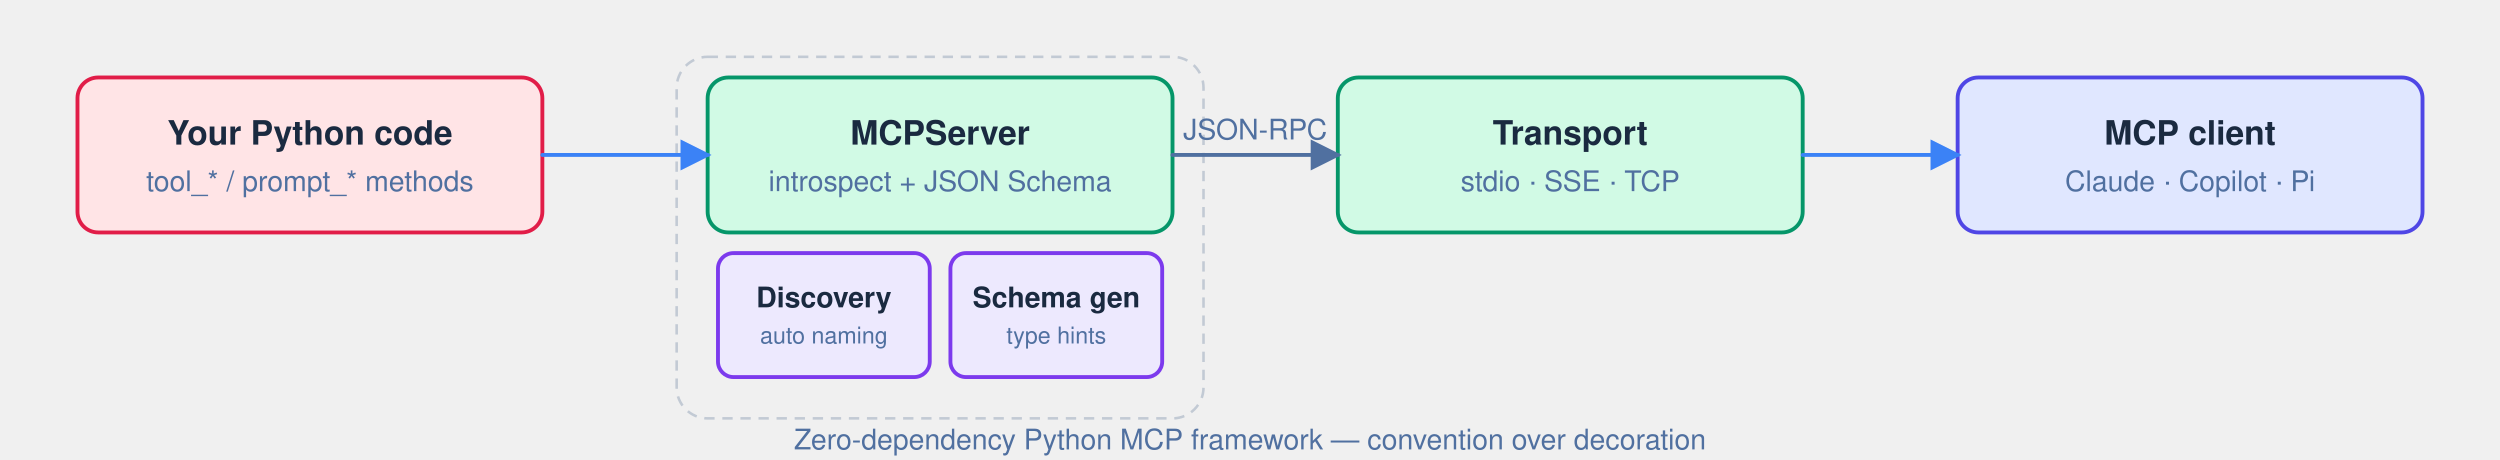
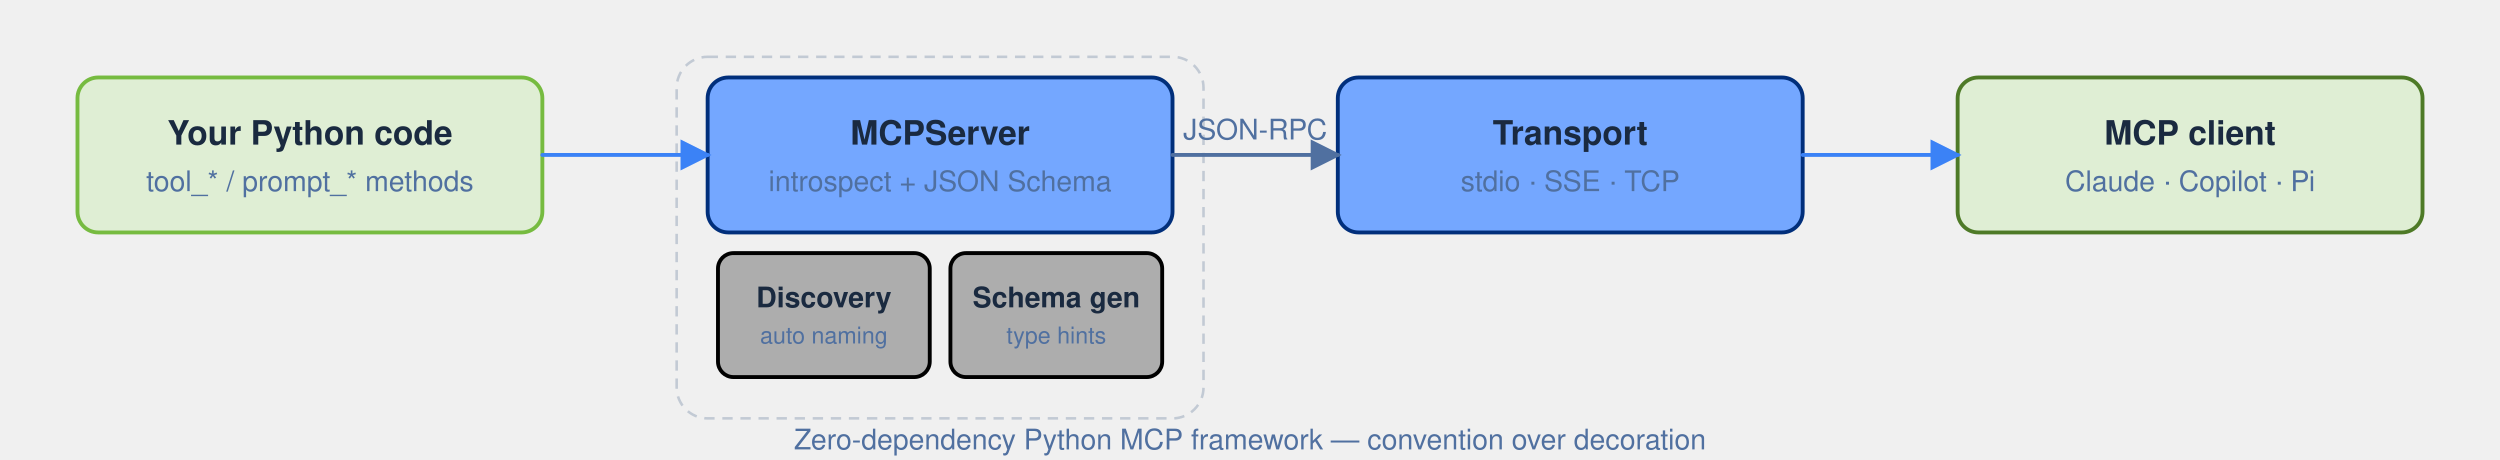
<svg xmlns="http://www.w3.org/2000/svg" viewBox="0 0 968 178">
  <style>
    /* Default: light mode (for rsvg-convert and non-media-query agents) */
    .bg { fill: transparent; }
-     .box { fill: #ffffff; stroke: #c8d0e0; stroke-width: 1.5; }
+     .box { fill: #ffffff; stroke: #707070; stroke-width: 1.5; }
    .box-accent { fill: #dbeafe; stroke: #3b82f6; stroke-width: 1.5; }
-     .box-green { fill: #d1fae5; stroke: #059669; stroke-width: 1.5; }
+     .box-green { fill: #74a7ff; stroke: #012f7b; stroke-width: 1.5; }
    .box-warm { fill: #fef3c7; stroke: #d97706; stroke-width: 1.5; }
-     .box-purple { fill: #ede9fe; stroke: #7c3aed; stroke-width: 1.5; }
-     .box-teal { fill: #ccfbf1; stroke: #0d9488; stroke-width: 1.5; }
-     .box-slate { fill: #f1f5f9; stroke: #64748b; stroke-width: 1.5; }
-     .box-indigo { fill: #e0e7ff; stroke: #4f46e5; stroke-width: 1.5; }
-     .box-rose { fill: #ffe4e6; stroke: #e11d48; stroke-width: 1.5; }
+     .box-purple { fill: #adadad; stroke: #000000; stroke-width: 1.5; }
+     .box-teal { fill: #ebebeb; stroke: #474747; stroke-width: 1.5; }
+     .box-slate { fill: #a7c6ff; stroke: #0042a9; stroke-width: 1.5; }
+     .box-indigo { fill: #dfeed4; stroke: #4e7a27; stroke-width: 1.5; }
+     .box-rose { fill: #dfeed4; stroke: #76bb40; stroke-width: 1.5; }
    .box-orange { fill: #ffedd5; stroke: #ea580c; stroke-width: 1.5; }
-     .box-cyan { fill: #cffafe; stroke: #0891b2; stroke-width: 1.5; }
+     .box-cyan { fill: #d9c9fe; stroke: #5e30eb; stroke-width: 1.5; }
    .label { fill: #1a2a40; }
    .sub { fill: #5070a0; }
    text { font-family: -apple-system, "Segoe UI", Helvetica, sans-serif; }
    .label { font-size: 13px; font-weight: 600; }
    .sub { font-size: 11px; }
    @media (prefers-color-scheme: dark) {
      .bg { fill: transparent; }
-       .box { fill: #1a1e2a; stroke: #2a3040; }
+       .box { fill: #1a1e2a; stroke: #505050; }
      .box-accent { fill: #0d1e38; stroke: #2b5cb0; }
-       .box-green { fill: #0d2220; stroke: #207060; }
+       .box-green { fill: #0a1a3a; stroke: #4a80d0; }
      .box-warm { fill: #221a10; stroke: #a06020; }
-       .box-purple { fill: #1a0d28; stroke: #7030a0; }
-       .box-teal { fill: #0d2228; stroke: #1a8a7a; }
-       .box-slate { fill: #1e293b; stroke: #475569; }
-       .box-indigo { fill: #1e1b4b; stroke: #6366f1; }
-       .box-rose { fill: #2a0a12; stroke: #f43f5e; }
+       .box-purple { fill: #222222; stroke: #666666; }
+       .box-teal { fill: #1e1e1e; stroke: #666666; }
+       .box-slate { fill: #0d1a38; stroke: #4a7ad0; }
+       .box-indigo { fill: #1a2810; stroke: #5a8a30; }
+       .box-rose { fill: #1a2810; stroke: #5aaa30; }
      .box-orange { fill: #2a1a08; stroke: #f97316; }
-       .box-cyan { fill: #082f3a; stroke: #06b6d4; }
+       .box-cyan { fill: #1a1030; stroke: #7040d0; }
      .label { fill: #d0daf0; }
      .sub { fill: #5070a0; }
    }
  </style>
  <defs>
    <marker id="ah" markerWidth="8" markerHeight="8" refX="7" refY="4" orient="auto">
      <path d="M0,0 L8,4 L0,8z" fill="#5070a0" stroke="none" />
    </marker>
    <marker id="ahs" markerWidth="8" markerHeight="8" refX="7" refY="4" orient="auto">
      <path d="M0,0 L8,4 L0,8z" fill="#3b82f6" stroke="none" />
    </marker>
  </defs>
  <rect width="968" height="178" class="bg" rx="8" />
  <rect x="30" y="30" width="180" height="60" rx="8" class="box-rose" />
  <text x="120" y="56" text-anchor="middle" class="label">Your Python code</text>
  <text x="120" y="74" text-anchor="middle" class="sub">tool_* / prompt_* methods</text>
  <rect x="262" y="22" width="204" height="140" rx="12" fill="none" stroke="#94a3b8" stroke-width="1" stroke-dasharray="4 3" opacity="0.5" />
  <rect x="274" y="30" width="180" height="60" rx="8" class="box-green" />
  <text x="364" y="56" text-anchor="middle" class="label">MCPServer</text>
  <text x="364" y="74" text-anchor="middle" class="sub">introspect + JSON Schema</text>
  <rect x="278" y="98" width="82" height="48" rx="6" class="box-purple" />
  <text x="319" y="119" text-anchor="middle" class="label" style="font-size:11px">Discovery</text>
  <text x="319" y="133" text-anchor="middle" class="sub" style="font-size:9px">auto naming</text>
  <rect x="368" y="98" width="82" height="48" rx="6" class="box-purple" />
  <text x="409" y="119" text-anchor="middle" class="label" style="font-size:11px">Schema gen</text>
  <text x="409" y="133" text-anchor="middle" class="sub" style="font-size:9px">type hints</text>
  <rect x="518" y="30" width="180" height="60" rx="8" class="box-green" />
  <text x="608" y="56" text-anchor="middle" class="label">Transport</text>
  <text x="608" y="74" text-anchor="middle" class="sub">stdio · SSE · TCP</text>
  <rect x="758" y="30" width="180" height="60" rx="8" class="box-indigo" />
  <text x="848" y="56" text-anchor="middle" class="label">MCP client</text>
  <text x="848" y="74" text-anchor="middle" class="sub">Claude · Copilot · Pi</text>
  <path d="M210,60 L274,60" fill="none" stroke="#3b82f6" stroke-width="1.5" stroke-linecap="round" marker-end="url(#ahs)" />
  <path d="M454,60 L518,60" fill="none" stroke="#5070a0" stroke-width="1.5" stroke-linecap="round" marker-end="url(#ah)" />
  <text x="486" y="54" text-anchor="middle" class="sub">JSON-RPC</text>
  <path d="M698,60 L758,60" fill="none" stroke="#3b82f6" stroke-width="1.5" stroke-linecap="round" marker-end="url(#ahs)" />
  <text x="484" y="174" text-anchor="middle" class="sub">Zero-dependency Python MCP framework — convention over decoration</text>
</svg>
